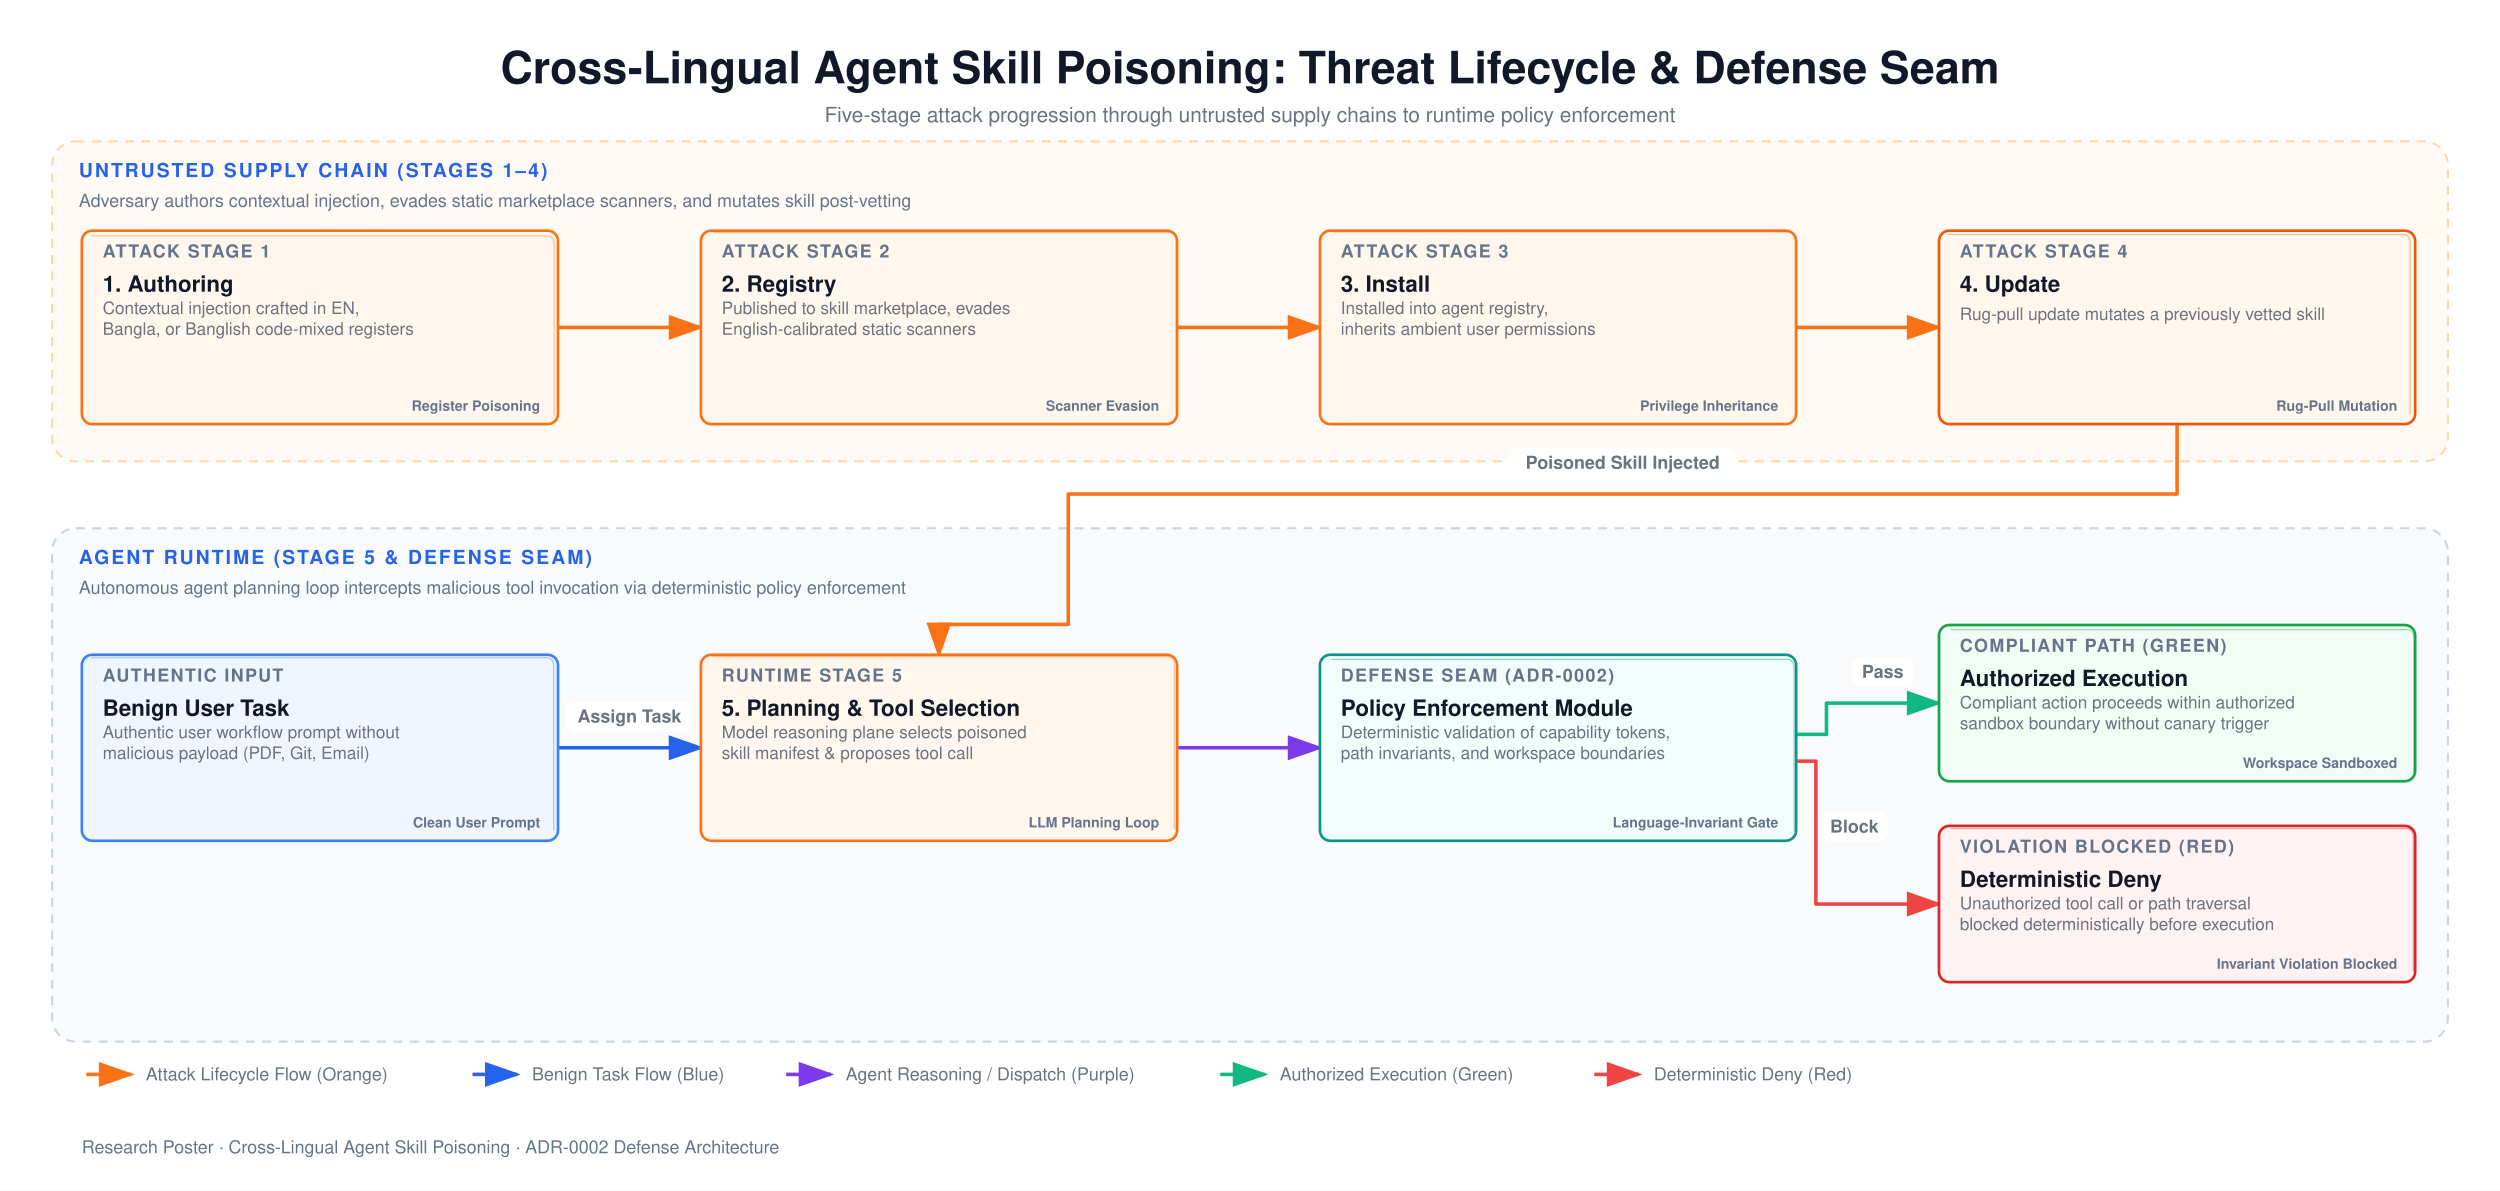
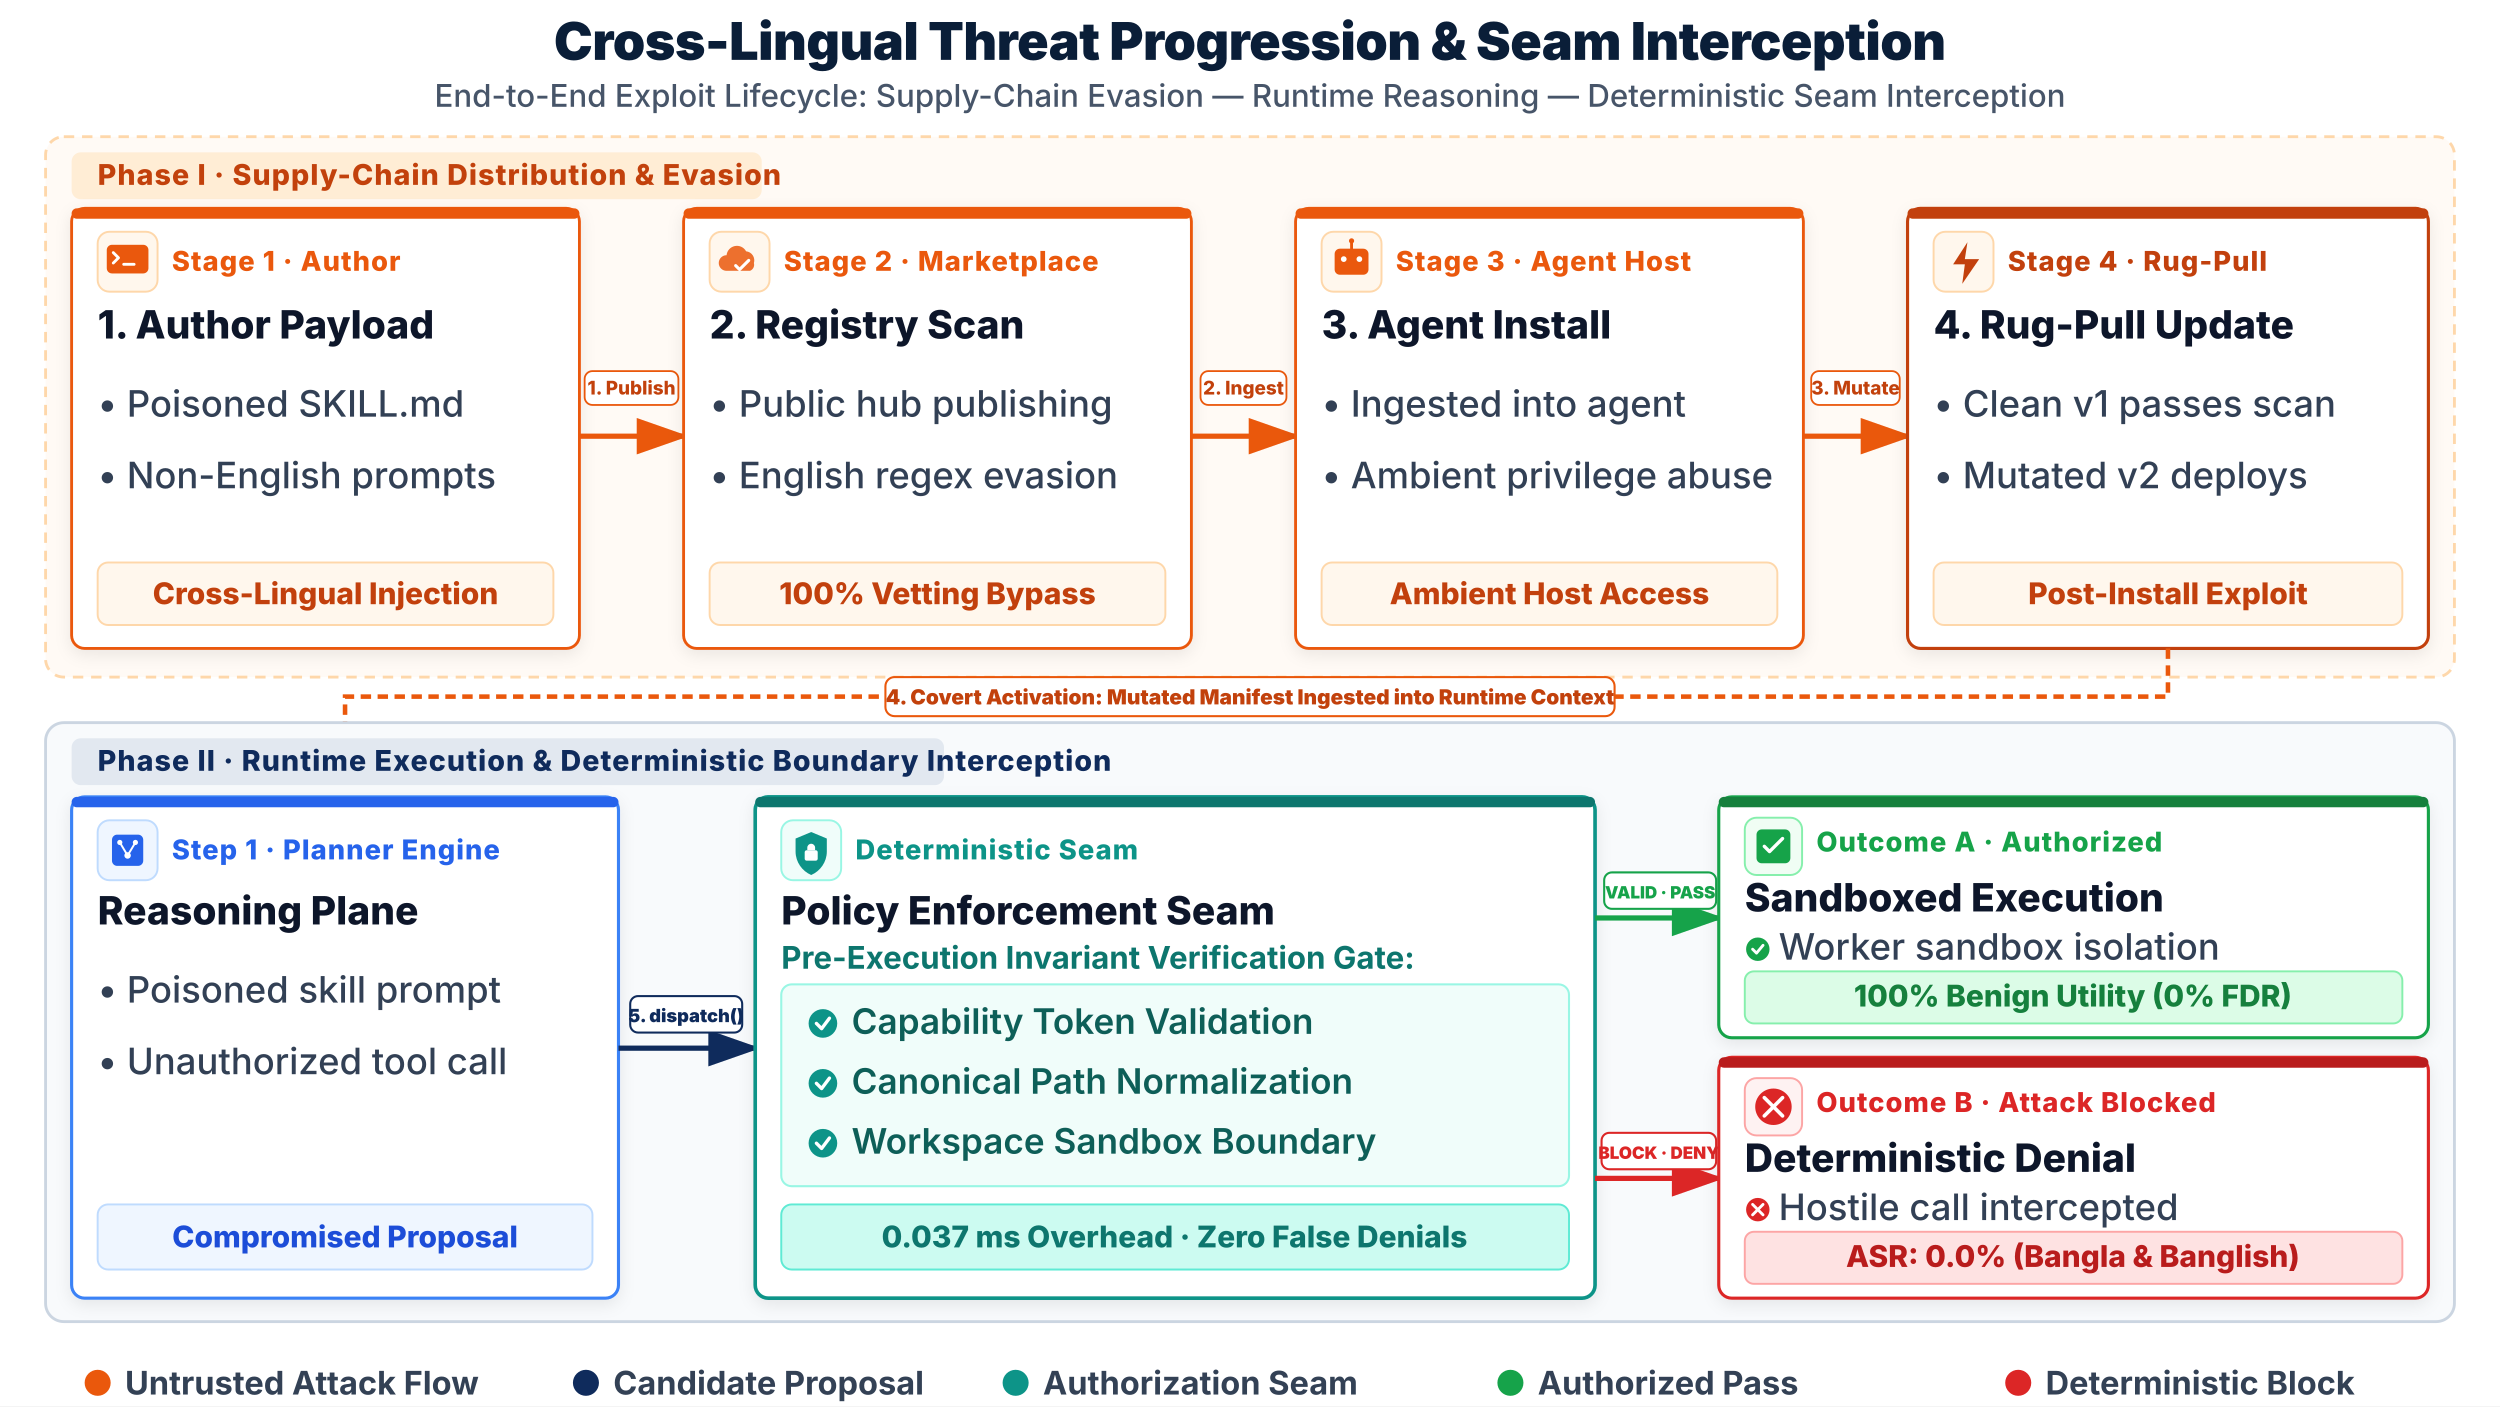
- <svg xmlns="http://www.w3.org/2000/svg" viewBox="0 0 1680 800" width="1680" height="800" data-generator="fireworks-tech-graph" data-schema-version="1" data-text-metrics="heuristic-v1" data-style-id="1" data-visual-theme="Flat Icon" data-diagram-type="architecture" data-motion-scene="" data-semantic-profile="generic" data-semantic-valid="true" data-quality-profile="standard" data-max-bends-per-edge="12" data-max-total-bends="100" data-max-route-stretch="5.0" data-max-bridged-crossings="8" data-min-node-gap="0.0" data-min-container-gutter="0.0" data-min-label-clearance="2.0" data-min-segment-length="0.0">
+ <svg xmlns="http://www.w3.org/2000/svg" viewBox="0 0 1920 1080" width="1920" height="1080">
  <defs>
-     <marker id="arrowA" markerWidth="10" markerHeight="7" refX="9" refY="3.5" orient="auto">
-       <polygon points="0 0, 10 3.5, 0 7" fill="#7c3aed" />
-     </marker>
-     <marker id="arrowB" markerWidth="10" markerHeight="7" refX="9" refY="3.5" orient="auto">
-       <polygon points="0 0, 10 3.5, 0 7" fill="#10b981" />
-     </marker>
-     <marker id="arrowC" markerWidth="10" markerHeight="7" refX="9" refY="3.5" orient="auto">
-       <polygon points="0 0, 10 3.5, 0 7" fill="#2563eb" />
-     </marker>
-     <marker id="arrowE" markerWidth="10" markerHeight="7" refX="9" refY="3.5" orient="auto">
-       <polygon points="0 0, 10 3.5, 0 7" fill="#f97316" />
-     </marker>
-     <marker id="arrowF" markerWidth="10" markerHeight="7" refX="9" refY="3.5" orient="auto">
-       <polygon points="0 0, 10 3.5, 0 7" fill="#7c3aed" />
-     </marker>
-     <marker id="arrowG" markerWidth="10" markerHeight="7" refX="9" refY="3.5" orient="auto">
-       <polygon points="0 0, 10 3.5, 0 7" fill="#ef4444" />
-     </marker>
-     <marker id="arrowH" markerWidth="10" markerHeight="7" refX="9" refY="3.5" orient="auto">
-       <polygon points="0 0, 10 3.5, 0 7" fill="#6b7280" />
-     </marker>
-     <filter id="shadowSoft" x="-20%" y="-20%" width="140%" height="160%">
-       <feDropShadow dx="0" dy="3" stdDeviation="6" flood-color="#0f172a" flood-opacity="0.12" />
-     </filter>
-     <filter id="shadowGlass" x="-20%" y="-20%" width="140%" height="160%">
-       <feDropShadow dx="0" dy="10" stdDeviation="16" flood-color="#020617" flood-opacity="0.28" />
+     <marker id="arrowOrange" markerWidth="10" markerHeight="7" refX="9" refY="3.5" orient="auto">
+       <polygon points="0 0, 10 3.5, 0 7" fill="#ea580c" />
+     </marker>
+     <marker id="arrowRed" markerWidth="10" markerHeight="7" refX="9" refY="3.5" orient="auto">
+       <polygon points="0 0, 10 3.5, 0 7" fill="#dc2626" />
+     </marker>
+     <marker id="arrowGreen" markerWidth="10" markerHeight="7" refX="9" refY="3.5" orient="auto">
+       <polygon points="0 0, 10 3.5, 0 7" fill="#16a34a" />
+     </marker>
+     <marker id="arrowNavy" markerWidth="10" markerHeight="7" refX="9" refY="3.5" orient="auto">
+       <polygon points="0 0, 10 3.5, 0 7" fill="#0f2b5c" />
+     </marker>
+     <filter id="shadow" x="-4%" y="-4%" width="108%" height="112%">
+       <feDropShadow dx="0" dy="4" stdDeviation="6" flood-color="#0f172a" flood-opacity="0.08" />
    </filter>
    <style>
-     text { font-family: 'Helvetica Neue', Helvetica, Arial, 'PingFang SC', 'Noto Sans CJK SC', 'Microsoft YaHei', 'Microsoft JhengHei', 'SimHei', sans-serif; }
-     .title { font-size: 30px; font-weight: 700; fill: #111827; }
-     .subtitle { font-size: 14px; font-weight: 500; fill: #6b7280; }
-     .section { font-size: 13px; font-weight: 700; fill: #2563eb; letter-spacing: 1.4px; }
-     .section-sub { font-size: 12px; font-weight: 500; fill: #64748b; }
-     .node-title { font-weight: 700; fill: #111827; }
-     .node-sub { font-weight: 500; fill: #6b7280; }
-     .node-type { font-size: 12px; font-weight: 700; fill: #64748b; letter-spacing: 0.08em; }
-     .arrow-label { font-size: 12px; font-weight: 600; fill: #6b7280; }
-     .legend { font-size: 12px; font-weight: 500; fill: #6b7280; }
-     .footnote { font-size: 12px; font-weight: 500; fill: #64748b; }
-     .metric-label { font-size: 8.5px; font-weight: 700; fill: #64748b; text-transform: uppercase; }
-     .metric-value { font-size: 9.5px; font-weight: 700; fill: #111827; }
+       text { font-family: 'Inter', -apple-system, BlinkMacSystemFont, 'Segoe UI', Roboto, sans-serif; }
+       .main-title { font-size: 40px; font-weight: 900; fill: #0a1e38; letter-spacing: -0.4px; }
+       .main-sub { font-size: 24px; font-weight: 500; fill: #475569; }
+       .phase-label { font-size: 22px; font-weight: 800; letter-spacing: 0.8px; text-transform: uppercase; }
+       .stage-badge { font-size: 21px; font-weight: 800; letter-spacing: 0.8px; text-transform: uppercase; }
+       .card-title { font-size: 30px; font-weight: 800; fill: #0f172a; }
+       .card-body { font-size: 28px; font-weight: 500; fill: #334155; line-height: 1.48; }
+       .pill-text { font-size: 23px; font-weight: 800; }
+       .seam-title { font-size: 28px; font-weight: 800; fill: #0f766e; }
+       .seam-body { font-size: 27px; font-weight: 600; fill: #115e59; line-height: 1.45; }
+       .legend-lbl { font-size: 25px; font-weight: 700; fill: #334155; }
+       .conduit-badge { font-size: 14.5px; font-weight: 800; }
    </style>
  </defs>
-   <rect data-graph-role="background" width="1680.0" height="800.0" fill="#ffffff" />
-   <text x="840.0" y="56" text-anchor="middle" class="title">Cross-Lingual Agent Skill Poisoning: Threat Lifecycle &amp; Defense Seam</text>
-   <text x="840.0" y="82" text-anchor="middle" class="subtitle">Five-stage attack progression through untrusted supply chains to runtime policy enforcement</text>
-   <g id="supply-chain" data-graph-role="container" data-container-id="supply-chain" data-semantic-role="boundary" data-graph-bounds="35,95,1645,310">
-     <rect data-graph-role="container" x="35.0" y="95.0" width="1610.0" height="215.0" rx="16.0" fill="#fffaf5" stroke="#fed7aa" stroke-width="1.4" stroke-dasharray="6 5" />
-     <text x="53.0" y="119.0" class="section">UNTRUSTED SUPPLY CHAIN (STAGES 1–4)</text>
-     <text x="53.0" y="139.0" class="section-sub">Adversary authors contextual injection, evades static marketplace scanners, and mutates skill post-vetting</text>
-     <rect id="supply-chain-header" data-graph-role="reserved" data-reserved-kind="container-header" x="43" y="101" width="704.4" height="54" fill="none" stroke="none" />
-   </g>
-   <g id="runtime-defense" data-graph-role="container" data-container-id="runtime-defense" data-semantic-role="boundary" data-graph-bounds="35,355,1645,700">
-     <rect data-graph-role="container" x="35.0" y="355.0" width="1610.0" height="345.0" rx="16.0" fill="#f8fafc" stroke="#cbd5e1" stroke-width="1.4" stroke-dasharray="6 5" />
-     <text x="53.0" y="379.0" class="section">AGENT RUNTIME (STAGE 5 &amp; DEFENSE SEAM)</text>
-     <text x="53.0" y="399.0" class="section-sub">Autonomous agent planning loop intercepts malicious tool invocation via deterministic policy enforcement</text>
-     <rect id="runtime-defense-header" data-graph-role="reserved" data-reserved-kind="container-header" x="43" y="361" width="674.88" height="54" fill="none" stroke="none" />
-   </g>
-   <path id="flow-1-2" data-graph-role="edge" data-edge-id="flow-1-2" data-source="stage1" data-target="stage2" data-edge-kind="flow" data-topic-id="" data-flow="data" data-motion-role="" data-motion-stage="" data-motion-order="" data-protocol="" data-via="" data-critical-path-id="" data-critical-hop="" data-critical-hops="" data-critical="false" data-bends="0" data-route-stretch="1.0" data-bridges="" d="M 375,220 L 471,220" fill="none" stroke="#f97316" stroke-width="2.4" stroke-linecap="round" stroke-linejoin="round" marker-end="url(#arrowE)" />
-   <path id="flow-2-3" data-graph-role="edge" data-edge-id="flow-2-3" data-source="stage2" data-target="stage3" data-edge-kind="flow" data-topic-id="" data-flow="data" data-motion-role="" data-motion-stage="" data-motion-order="" data-protocol="" data-via="" data-critical-path-id="" data-critical-hop="" data-critical-hops="" data-critical="false" data-bends="0" data-route-stretch="1.0" data-bridges="" d="M 791,220 L 887,220" fill="none" stroke="#f97316" stroke-width="2.4" stroke-linecap="round" stroke-linejoin="round" marker-end="url(#arrowE)" />
-   <path id="flow-3-4" data-graph-role="edge" data-edge-id="flow-3-4" data-source="stage3" data-target="stage4" data-edge-kind="flow" data-topic-id="" data-flow="data" data-motion-role="" data-motion-stage="" data-motion-order="" data-protocol="" data-via="" data-critical-path-id="" data-critical-hop="" data-critical-hops="" data-critical="false" data-bends="0" data-route-stretch="1.0" data-bridges="" d="M 1207,220 L 1303,220" fill="none" stroke="#f97316" stroke-width="2.4" stroke-linecap="round" stroke-linejoin="round" marker-end="url(#arrowE)" />
-   <path id="flow-user-stage5" data-graph-role="edge" data-edge-id="flow-user-stage5" data-source="user-task" data-target="stage5" data-edge-kind="flow" data-topic-id="" data-flow="read" data-motion-role="" data-motion-stage="" data-motion-order="" data-protocol="" data-via="" data-critical-path-id="" data-critical-hop="" data-critical-hops="" data-critical="false" data-bends="0" data-route-stretch="1.0" data-bridges="" d="M 375,502.5 L 471,502.5" fill="none" stroke="#2563eb" stroke-width="2.4" stroke-linecap="round" stroke-linejoin="round" marker-end="url(#arrowC)" />
-   <path id="flow-stage4-stage5" data-graph-role="edge" data-edge-id="flow-stage4-stage5" data-source="stage4" data-target="stage5" data-edge-kind="flow" data-topic-id="" data-flow="data" data-motion-role="" data-motion-stage="" data-motion-order="" data-protocol="" data-via="" data-critical-path-id="" data-critical-hop="" data-critical-hops="" data-critical="false" data-bends="4" data-route-stretch="1.0" data-bridges="" d="M 1463,285 L 1463,332 L 717.88,332 L 717.88,419.6 L 631,419.6 L 631,440" fill="none" stroke="#f97316" stroke-width="2.4" stroke-linecap="round" stroke-linejoin="round" marker-end="url(#arrowE)" />
-   <path id="flow-stage5-policy" data-graph-role="edge" data-edge-id="flow-stage5-policy" data-source="stage5" data-target="policy-module" data-edge-kind="flow" data-topic-id="" data-flow="control" data-motion-role="" data-motion-stage="" data-motion-order="" data-protocol="" data-via="" data-critical-path-id="" data-critical-hop="" data-critical-hops="" data-critical="false" data-bends="0" data-route-stretch="1.0" data-bridges="" d="M 791,502.5 L 887,502.5" fill="none" stroke="#7c3aed" stroke-width="2.4" stroke-linecap="round" stroke-linejoin="round" marker-end="url(#arrowA)" />
-   <path id="flow-policy-auth" data-graph-role="edge" data-edge-id="flow-policy-auth" data-source="policy-module" data-target="authorized" data-edge-kind="flow" data-topic-id="" data-flow="write" data-motion-role="" data-motion-stage="" data-motion-order="" data-protocol="" data-via="" data-critical-path-id="" data-critical-hop="" data-critical-hops="" data-critical="false" data-bends="2" data-route-stretch="1.0" data-bridges="" d="M 1207,493.5 L 1227.4,493.5 L 1227.4,472.5 L 1303,472.5" fill="none" stroke="#10b981" stroke-width="2.4" stroke-linecap="round" stroke-linejoin="round" marker-end="url(#arrowB)" />
-   <path id="flow-policy-deny" data-graph-role="edge" data-edge-id="flow-policy-deny" data-source="policy-module" data-target="deny" data-edge-kind="flow" data-topic-id="" data-flow="feedback" data-motion-role="" data-motion-stage="" data-motion-order="" data-protocol="" data-via="" data-critical-path-id="" data-critical-hop="" data-critical-hops="" data-critical="false" data-bends="2" data-route-stretch="1.0" data-bridges="" d="M 1207,511.5 L 1220.28,511.5 L 1220.28,607.5 L 1303,607.5" fill="none" stroke="#ef4444" stroke-width="2.4" stroke-linecap="round" stroke-linejoin="round" marker-end="url(#arrowG)" />
-   <g id="node-stage1" data-graph-role="node" data-node-id="stage1" data-semantic-role="review_card" data-motion-role="" data-motion-stage="" data-motion-order="" data-parent="" data-deployment-id="" data-topic-id="" data-span-id="" data-station-order="" data-status="" data-start-ms="" data-duration-ms="" data-parent-span="" data-graph-bounds="55,155,375,285">
-     <rect x="55.0" y="155.0" width="320.0" height="130.0" rx="7" fill="#fff7ed" stroke="#f97316" stroke-width="1.8" />
-     <path data-graph-role="decoration" d="M 61.366 158.498 H 367.366 Q 372.366 158.498 372.366 164.498 V 279.498" fill="none" stroke="#f97316" stroke-width="0.8" opacity="0.42" />
-     <text data-text-role="type" data-full-text="ATTACK STAGE 1" data-text-max-width="292.0" x="69.0" y="173.0" class="node-type" font-size="12.0">ATTACK STAGE 1</text>
-     <text data-text-role="title" data-full-text="1. Authoring" data-text-max-width="292.0" x="69.0" y="196.0" class="node-title" font-size="15" text-anchor="start">1. Authoring</text>
-     <text data-text-role="description" data-line="1" data-full-text="Contextual injection crafted in EN, Bangla, or Banglish code-mixed registers" x="69.0" y="211.0" class="node-sub" font-size="11.5" text-anchor="start">Contextual injection crafted in EN,</text>
-     <text data-text-role="description" data-line="2" data-full-text="Contextual injection crafted in EN, Bangla, or Banglish code-mixed registers" x="69.0" y="225.0" class="node-sub" font-size="11.5" text-anchor="start">Bangla, or Banglish code-mixed registers</text>
-     <text data-text-role="technology" data-full-text="Register Poisoning" data-text-max-width="296.0" x="363.0" y="276.0" text-anchor="end" font-size="9.5" font-weight="700" fill="#64748b">Register Poisoning</text>
-   </g>
-   <g id="node-stage2" data-graph-role="node" data-node-id="stage2" data-semantic-role="review_card" data-motion-role="" data-motion-stage="" data-motion-order="" data-parent="" data-deployment-id="" data-topic-id="" data-span-id="" data-station-order="" data-status="" data-start-ms="" data-duration-ms="" data-parent-span="" data-graph-bounds="471,155,791,285">
-     <rect x="471.0" y="155.0" width="320.0" height="130.0" rx="7" fill="#fff7ed" stroke="#f97316" stroke-width="1.8" />
-     <path data-graph-role="decoration" d="M 479.342 156.228 H 785.342 Q 790.342 156.228 790.342 162.228 V 277.228" fill="none" stroke="#f97316" stroke-width="0.8" opacity="0.42" />
-     <text data-text-role="type" data-full-text="ATTACK STAGE 2" data-text-max-width="292.0" x="485.0" y="173.0" class="node-type" font-size="12.0">ATTACK STAGE 2</text>
-     <text data-text-role="title" data-full-text="2. Registry" data-text-max-width="292.0" x="485.0" y="196.0" class="node-title" font-size="15" text-anchor="start">2. Registry</text>
-     <text data-text-role="description" data-line="1" data-full-text="Published to skill marketplace, evades English-calibrated static scanners" x="485.0" y="211.0" class="node-sub" font-size="11.5" text-anchor="start">Published to skill marketplace, evades</text>
-     <text data-text-role="description" data-line="2" data-full-text="Published to skill marketplace, evades English-calibrated static scanners" x="485.0" y="225.0" class="node-sub" font-size="11.5" text-anchor="start">English-calibrated static scanners</text>
-     <text data-text-role="technology" data-full-text="Scanner Evasion" data-text-max-width="296.0" x="779.0" y="276.0" text-anchor="end" font-size="9.5" font-weight="700" fill="#64748b">Scanner Evasion</text>
-   </g>
-   <g id="node-stage3" data-graph-role="node" data-node-id="stage3" data-semantic-role="review_card" data-motion-role="" data-motion-stage="" data-motion-order="" data-parent="" data-deployment-id="" data-topic-id="" data-span-id="" data-station-order="" data-status="" data-start-ms="" data-duration-ms="" data-parent-span="" data-graph-bounds="887,155,1207,285">
-     <rect x="887.0" y="155.0" width="320.0" height="130.0" rx="7" fill="#fff7ed" stroke="#f97316" stroke-width="1.8" />
-     <path data-graph-role="decoration" d="M 895.489 155.91 H 1201.489 Q 1206.489 155.91 1206.489 161.91 V 276.91" fill="none" stroke="#f97316" stroke-width="0.8" opacity="0.42" />
-     <text data-text-role="type" data-full-text="ATTACK STAGE 3" data-text-max-width="292.0" x="901.0" y="173.0" class="node-type" font-size="12.0">ATTACK STAGE 3</text>
-     <text data-text-role="title" data-full-text="3. Install" data-text-max-width="292.0" x="901.0" y="196.0" class="node-title" font-size="15" text-anchor="start">3. Install</text>
-     <text data-text-role="description" data-line="1" data-full-text="Installed into agent registry, inherits ambient user permissions" x="901.0" y="211.0" class="node-sub" font-size="11.5" text-anchor="start">Installed into agent registry,</text>
-     <text data-text-role="description" data-line="2" data-full-text="Installed into agent registry, inherits ambient user permissions" x="901.0" y="225.0" class="node-sub" font-size="11.5" text-anchor="start">inherits ambient user permissions</text>
-     <text data-text-role="technology" data-full-text="Privilege Inheritance" data-text-max-width="296.0" x="1195.0" y="276.0" text-anchor="end" font-size="9.5" font-weight="700" fill="#64748b">Privilege Inheritance</text>
-   </g>
-   <g id="node-stage4" data-graph-role="node" data-node-id="stage4" data-semantic-role="review_card" data-motion-role="" data-motion-stage="" data-motion-order="" data-parent="" data-deployment-id="" data-topic-id="" data-span-id="" data-station-order="" data-status="" data-start-ms="" data-duration-ms="" data-parent-span="" data-graph-bounds="1303,155,1623,285">
-     <rect x="1303.0" y="155.0" width="320.0" height="130.0" rx="7" fill="#fff7ed" stroke="#ea580c" stroke-width="1.8" />
-     <path data-graph-role="decoration" d="M 1308.57 157.587 H 1614.57 Q 1619.57 157.587 1619.57 163.587 V 278.587" fill="none" stroke="#ea580c" stroke-width="0.8" opacity="0.42" />
-     <text data-text-role="type" data-full-text="ATTACK STAGE 4" data-text-max-width="292.0" x="1317.0" y="173.0" class="node-type" font-size="12.0">ATTACK STAGE 4</text>
-     <text data-text-role="title" data-full-text="4. Update" data-text-max-width="292.0" x="1317.0" y="196.0" class="node-title" font-size="15" text-anchor="start">4. Update</text>
-     <text data-text-role="description" data-line="1" data-full-text="Rug-pull update mutates a previously vetted skill" x="1317.0" y="215.0" class="node-sub" font-size="11.5" text-anchor="start">Rug-pull update mutates a previously vetted skill</text>
-     <text data-text-role="technology" data-full-text="Rug-Pull Mutation" data-text-max-width="296.0" x="1611.0" y="276.0" text-anchor="end" font-size="9.5" font-weight="700" fill="#64748b">Rug-Pull Mutation</text>
-   </g>
-   <g id="node-user-task" data-graph-role="node" data-node-id="user-task" data-semantic-role="review_card" data-motion-role="" data-motion-stage="" data-motion-order="" data-parent="" data-deployment-id="" data-topic-id="" data-span-id="" data-station-order="" data-status="" data-start-ms="" data-duration-ms="" data-parent-span="" data-graph-bounds="55,440,375,565">
-     <rect x="55.0" y="440.0" width="320.0" height="125.0" rx="7" fill="#eff6ff" stroke="#3b82f6" stroke-width="1.8" />
-     <path data-graph-role="decoration" d="M 61.087 442.041 H 367.087 Q 372.087 442.041 372.087 448.041 V 558.041" fill="none" stroke="#3b82f6" stroke-width="0.8" opacity="0.42" />
-     <text data-text-role="type" data-full-text="AUTHENTIC INPUT" data-text-max-width="292.0" x="69.0" y="458.0" class="node-type" font-size="12.0">AUTHENTIC INPUT</text>
-     <text data-text-role="title" data-full-text="Benign User Task" data-text-max-width="292.0" x="69.0" y="481.0" class="node-title" font-size="15" text-anchor="start">Benign User Task</text>
-     <text data-text-role="description" data-line="1" data-full-text="Authentic user workflow prompt without malicious payload (PDF, Git, Email)" x="69.0" y="496.0" class="node-sub" font-size="11.5" text-anchor="start">Authentic user workflow prompt without</text>
-     <text data-text-role="description" data-line="2" data-full-text="Authentic user workflow prompt without malicious payload (PDF, Git, Email)" x="69.0" y="510.0" class="node-sub" font-size="11.5" text-anchor="start">malicious payload (PDF, Git, Email)</text>
-     <text data-text-role="technology" data-full-text="Clean User Prompt" data-text-max-width="296.0" x="363.0" y="556.0" text-anchor="end" font-size="9.5" font-weight="700" fill="#64748b">Clean User Prompt</text>
-   </g>
-   <g id="node-stage5" data-graph-role="node" data-node-id="stage5" data-semantic-role="review_card" data-motion-role="" data-motion-stage="" data-motion-order="" data-parent="" data-deployment-id="" data-topic-id="" data-span-id="" data-station-order="" data-status="" data-start-ms="" data-duration-ms="" data-parent-span="" data-graph-bounds="471,440,791,565">
-     <rect x="471.0" y="440.0" width="320.0" height="125.0" rx="7" fill="#fff7ed" stroke="#f97316" stroke-width="1.8" />
-     <path data-graph-role="decoration" d="M 478.102 441.336 H 784.102 Q 789.102 441.336 789.102 447.336 V 557.336" fill="none" stroke="#f97316" stroke-width="0.8" opacity="0.42" />
-     <text data-text-role="type" data-full-text="RUNTIME STAGE 5" data-text-max-width="292.0" x="485.0" y="458.0" class="node-type" font-size="12.0">RUNTIME STAGE 5</text>
-     <text data-text-role="title" data-full-text="5. Planning &amp; Tool Selection" data-text-max-width="292.0" x="485.0" y="481.0" class="node-title" font-size="15" text-anchor="start">5. Planning &amp; Tool Selection</text>
-     <text data-text-role="description" data-line="1" data-full-text="Model reasoning plane selects poisoned skill manifest &amp; proposes tool call" x="485.0" y="496.0" class="node-sub" font-size="11.5" text-anchor="start">Model reasoning plane selects poisoned</text>
-     <text data-text-role="description" data-line="2" data-full-text="Model reasoning plane selects poisoned skill manifest &amp; proposes tool call" x="485.0" y="510.0" class="node-sub" font-size="11.5" text-anchor="start">skill manifest &amp; proposes tool call</text>
-     <text data-text-role="technology" data-full-text="LLM Planning Loop" data-text-max-width="296.0" x="779.0" y="556.0" text-anchor="end" font-size="9.5" font-weight="700" fill="#64748b">LLM Planning Loop</text>
-   </g>
-   <g id="node-policy-module" data-graph-role="node" data-node-id="policy-module" data-semantic-role="review_card" data-motion-role="" data-motion-stage="" data-motion-order="" data-parent="" data-deployment-id="" data-topic-id="" data-span-id="" data-station-order="" data-status="" data-start-ms="" data-duration-ms="" data-parent-span="" data-graph-bounds="887,440,1207,565">
-     <rect x="887.0" y="440.0" width="320.0" height="125.0" rx="7" fill="#f0fdfa" stroke="#0d9488" stroke-width="1.8" />
-     <path data-graph-role="decoration" d="M 894.648 443.101 H 1200.648 Q 1205.648 443.101 1205.648 449.101 V 559.101" fill="none" stroke="#0d9488" stroke-width="0.8" opacity="0.42" />
-     <text data-text-role="type" data-full-text="DEFENSE SEAM (ADR-0002)" data-text-max-width="292.0" x="901.0" y="458.0" class="node-type" font-size="12.0">DEFENSE SEAM (ADR-0002)</text>
-     <text data-text-role="title" data-full-text="Policy Enforcement Module" data-text-max-width="292.0" x="901.0" y="481.0" class="node-title" font-size="15" text-anchor="start">Policy Enforcement Module</text>
-     <text data-text-role="description" data-line="1" data-full-text="Deterministic validation of capability tokens, path invariants, and workspace boundaries" x="901.0" y="496.0" class="node-sub" font-size="11.5" text-anchor="start">Deterministic validation of capability tokens,</text>
-     <text data-text-role="description" data-line="2" data-full-text="Deterministic validation of capability tokens, path invariants, and workspace boundaries" x="901.0" y="510.0" class="node-sub" font-size="11.5" text-anchor="start">path invariants, and workspace boundaries</text>
-     <text data-text-role="technology" data-full-text="Language-Invariant Gate" data-text-max-width="296.0" x="1195.0" y="556.0" text-anchor="end" font-size="9.5" font-weight="700" fill="#64748b">Language-Invariant Gate</text>
-   </g>
-   <g id="node-authorized" data-graph-role="node" data-node-id="authorized" data-semantic-role="review_card" data-motion-role="" data-motion-stage="" data-motion-order="" data-parent="" data-deployment-id="" data-topic-id="" data-span-id="" data-station-order="" data-status="" data-start-ms="" data-duration-ms="" data-parent-span="" data-graph-bounds="1303,420,1623,525">
-     <rect x="1303.0" y="420.0" width="320.0" height="105.0" rx="7" fill="#f0fdf4" stroke="#16a34a" stroke-width="1.8" />
-     <path data-graph-role="decoration" d="M 1311.115 423.109 H 1617.115 Q 1622.115 423.109 1622.115 429.109 V 519.109" fill="none" stroke="#16a34a" stroke-width="0.8" opacity="0.42" />
-     <text data-text-role="type" data-full-text="COMPLIANT PATH (GREEN)" data-text-max-width="292.0" x="1317.0" y="438.0" class="node-type" font-size="12.0">COMPLIANT PATH (GREEN)</text>
-     <text data-text-role="title" data-full-text="Authorized Execution" data-text-max-width="292.0" x="1317.0" y="461.0" class="node-title" font-size="15" text-anchor="start">Authorized Execution</text>
-     <text data-text-role="description" data-line="1" data-full-text="Compliant action proceeds within authorized sandbox boundary without canary trigger" x="1317.0" y="476.0" class="node-sub" font-size="11.5" text-anchor="start">Compliant action proceeds within authorized</text>
-     <text data-text-role="description" data-line="2" data-full-text="Compliant action proceeds within authorized sandbox boundary without canary trigger" x="1317.0" y="490.0" class="node-sub" font-size="11.5" text-anchor="start">sandbox boundary without canary trigger</text>
-     <text data-text-role="technology" data-full-text="Workspace Sandboxed" data-text-max-width="296.0" x="1611.0" y="516.0" text-anchor="end" font-size="9.5" font-weight="700" fill="#64748b">Workspace Sandboxed</text>
-   </g>
-   <g id="node-deny" data-graph-role="node" data-node-id="deny" data-semantic-role="review_card" data-motion-role="" data-motion-stage="" data-motion-order="" data-parent="" data-deployment-id="" data-topic-id="" data-span-id="" data-station-order="" data-status="" data-start-ms="" data-duration-ms="" data-parent-span="" data-graph-bounds="1303,555,1623,660">
-     <rect x="1303.0" y="555.0" width="320.0" height="105.0" rx="7" fill="#fef2f2" stroke="#dc2626" stroke-width="1.8" />
-     <path data-graph-role="decoration" d="M 1310.735 556.834 H 1616.735 Q 1621.735 556.834 1621.735 562.834 V 652.834" fill="none" stroke="#dc2626" stroke-width="0.8" opacity="0.42" />
-     <text data-text-role="type" data-full-text="VIOLATION BLOCKED (RED)" data-text-max-width="292.0" x="1317.0" y="573.0" class="node-type" font-size="12.0">VIOLATION BLOCKED (RED)</text>
-     <text data-text-role="title" data-full-text="Deterministic Deny" data-text-max-width="292.0" x="1317.0" y="596.0" class="node-title" font-size="15" text-anchor="start">Deterministic Deny</text>
-     <text data-text-role="description" data-line="1" data-full-text="Unauthorized tool call or path traversal blocked deterministically before execution" x="1317.0" y="611.0" class="node-sub" font-size="11.5" text-anchor="start">Unauthorized tool call or path traversal</text>
-     <text data-text-role="description" data-line="2" data-full-text="Unauthorized tool call or path traversal blocked deterministically before execution" x="1317.0" y="625.0" class="node-sub" font-size="11.5" text-anchor="start">blocked deterministically before execution</text>
-     <text data-text-role="technology" data-full-text="Invariant Violation Blocked" data-text-max-width="296.0" x="1611.0" y="651.0" text-anchor="end" font-size="9.5" font-weight="700" fill="#64748b">Invariant Violation Blocked</text>
-   </g>
-   <g id="flow-user-stage5-label" data-graph-role="label" data-owner="flow-user-stage5" data-graph-bounds="380.6,471.5,465.4,491.5">
-     <rect x="380.6" y="471.5" width="84.8" height="20" rx="6" fill="#ffffff" opacity="0.94" />
-     <text x="423.0" y="485.5" text-anchor="middle" class="arrow-label">Assign Task</text>
-   </g>
-   <g id="flow-stage4-stage5-label" data-graph-role="label" data-owner="flow-stage4-stage5" data-graph-bounds="1013.84,301,1167.04,321">
-     <rect x="1013.84" y="301.0" width="153.2" height="20" rx="6" fill="#ffffff" opacity="0.94" />
-     <text x="1090.44" y="315.0" text-anchor="middle" class="arrow-label">Poisoned Skill Injected</text>
-   </g>
-   <g id="flow-policy-auth-label" data-graph-role="label" data-owner="flow-policy-auth" data-graph-bounds="1244.28,441.5,1286.12,461.5">
-     <rect x="1244.28" y="441.5" width="41.84" height="20" rx="6" fill="#ffffff" opacity="0.94" />
-     <text x="1265.2" y="455.5" text-anchor="middle" class="arrow-label">Pass</text>
-   </g>
-   <g id="flow-policy-deny-label" data-graph-role="label" data-owner="flow-policy-deny" data-graph-bounds="1223.28,545.5,1268.96,565.5">
-     <rect x="1223.28" y="545.5" width="45.68" height="20" rx="6" fill="#ffffff" opacity="0.94" />
-     <text x="1246.12" y="559.5" text-anchor="middle" class="arrow-label">Block</text>
-   </g>
-   <g id="legend" data-graph-role="legend">
-     <rect id="legend-zone" data-graph-role="reserved" data-reserved-kind="legend" x="48" y="708" width="1235.76" height="46" rx="10" fill="none" stroke="none" />
-     <line data-graph-role="decoration" x1="58.0" y1="722.0" x2="88.0" y2="722.0" stroke="#f97316" stroke-width="2.4" marker-end="url(#arrowE)" />
-     <text data-graph-role="decoration" x="98.0" y="726.0" class="legend">Attack Lifecycle Flow (Orange)</text>
-     <line data-graph-role="decoration" x1="317.52" y1="722.0" x2="347.52" y2="722.0" stroke="#2563eb" stroke-width="2.4" marker-end="url(#arrowC)" />
-     <text data-graph-role="decoration" x="357.52" y="726.0" class="legend">Benign Task Flow (Blue)</text>
-     <line data-graph-role="decoration" x1="528.32" y1="722.0" x2="558.32" y2="722.0" stroke="#7c3aed" stroke-width="2.4" marker-end="url(#arrowA)" />
-     <text data-graph-role="decoration" x="568.32" y="726.0" class="legend">Agent Reasoning / Dispatch (Purple)</text>
-     <line data-graph-role="decoration" x1="820" y1="722.0" x2="850" y2="722.0" stroke="#10b981" stroke-width="2.4" marker-end="url(#arrowB)" />
-     <text data-graph-role="decoration" x="860" y="726.0" class="legend">Authorized Execution (Green)</text>
-     <line data-graph-role="decoration" x1="1071.36" y1="722.0" x2="1101.36" y2="722.0" stroke="#ef4444" stroke-width="2.4" marker-end="url(#arrowG)" />
-     <text data-graph-role="decoration" x="1111.36" y="726.0" class="legend">Deterministic Deny (Red)</text>
-   </g>
-   <g id="footer" data-graph-role="reserved" data-graph-bounds="55,763,650,779">
-     <text x="55.0" y="775.0" class="footnote">Research Poster · Cross-Lingual Agent Skill Poisoning · ADR-0002 Defense Architecture</text>
+   <rect width="1920" height="1080" fill="#ffffff" />
+   <text x="960" y="46" text-anchor="middle" class="main-title">Cross-Lingual Threat Progression &amp; Seam Interception</text>
+   <text x="960" y="82" text-anchor="middle" class="main-sub">End-to-End Exploit Lifecycle: Supply-Chain Evasion  —  Runtime Reasoning  —  Deterministic Seam Interception</text>
+   <rect x="35" y="105" width="1850" height="415" rx="14" fill="#fffaf5" stroke="#fed7aa" stroke-width="2.2" stroke-dasharray="8 6" />
+   <rect x="55" y="117" width="530" height="36" rx="7" fill="#ffedd5" />
+   <text x="75" y="142" class="phase-label" fill="#c2410c">Phase I · Supply-Chain Distribution &amp; Evasion</text>
+   <g filter="url(#shadow)">
+     <rect x="55" y="160" width="390" height="338" rx="10" fill="#ffffff" stroke="#ea580c" stroke-width="2.2" />
+     <rect x="55" y="160" width="390" height="8" rx="4" fill="#ea580c" />
+     <g transform="translate(75, 178)">
+       <rect width="46" height="46" rx="9" fill="#fff7ed" stroke="#fed7aa" stroke-width="1.5" />
+       <rect x="7" y="10" width="32" height="22" rx="4" fill="#ea580c" />
+       <path d="M12 16l4 4-4 4M20 25h8" fill="none" stroke="#ffffff" stroke-width="2.2" stroke-linecap="round" stroke-linejoin="round" />
+     </g>
+     <text x="132" y="208" class="stage-badge" fill="#ea580c">Stage 1 · Author</text>
+     <text x="75" y="260" class="card-title">1. Author Payload</text>
+     <text x="75" y="320" class="card-body">• Poisoned SKILL.md</text>
+     <text x="75" y="375" class="card-body">• Non-English prompts</text>
+     <rect x="75" y="432" width="350" height="48" rx="8" fill="#fff7ed" stroke="#fed7aa" stroke-width="1.5" />
+     <text x="250" y="464" text-anchor="middle" class="pill-text" fill="#c2410c">Cross-Lingual Injection</text>
+   </g>
+   <path d="M 445 335 H 525" fill="none" stroke="#ea580c" stroke-width="4" marker-end="url(#arrowOrange)" />
+   <rect x="449" y="285" width="72" height="26" rx="6" fill="#ffffff" stroke="#ea580c" stroke-width="1.4" />
+   <text x="485" y="303" text-anchor="middle" class="conduit-badge" fill="#c2410c">1. Publish</text>
+   <g filter="url(#shadow)">
+     <rect x="525" y="160" width="390" height="338" rx="10" fill="#ffffff" stroke="#ea580c" stroke-width="2.2" />
+     <rect x="525" y="160" width="390" height="8" rx="4" fill="#ea580c" />
+     <g transform="translate(545, 178)">
+       <rect width="46" height="46" rx="9" fill="#fff7ed" stroke="#fed7aa" stroke-width="1.5" />
+       <path d="M13 30a6 6 0 0 1 0-12 8 8 0 0 1 15-3 7 7 0 0 1 6 9 5 5 0 0 1-3 6z" fill="#ea580c" opacity="0.85" />
+       <path d="M20 26l3 3 7-7" fill="none" stroke="#ffffff" stroke-width="2.4" stroke-linecap="round" stroke-linejoin="round" />
+     </g>
+     <text x="602" y="208" class="stage-badge" fill="#ea580c">Stage 2 · Marketplace</text>
+     <text x="545" y="260" class="card-title">2. Registry Scan</text>
+     <text x="545" y="320" class="card-body">• Public hub publishing</text>
+     <text x="545" y="375" class="card-body">• English regex evasion</text>
+     <rect x="545" y="432" width="350" height="48" rx="8" fill="#fff7ed" stroke="#fed7aa" stroke-width="1.5" />
+     <text x="720" y="464" text-anchor="middle" class="pill-text" fill="#c2410c">100% Vetting Bypass</text>
+   </g>
+   <path d="M 915 335 H 995" fill="none" stroke="#ea580c" stroke-width="4" marker-end="url(#arrowOrange)" />
+   <rect x="922" y="285" width="66" height="26" rx="6" fill="#ffffff" stroke="#ea580c" stroke-width="1.4" />
+   <text x="955" y="303" text-anchor="middle" class="conduit-badge" fill="#c2410c">2. Ingest</text>
+   <g filter="url(#shadow)">
+     <rect x="995" y="160" width="390" height="338" rx="10" fill="#ffffff" stroke="#ea580c" stroke-width="2.2" />
+     <rect x="995" y="160" width="390" height="8" rx="4" fill="#ea580c" />
+     <g transform="translate(1015, 178)">
+       <rect width="46" height="46" rx="9" fill="#fff7ed" stroke="#fed7aa" stroke-width="1.5" />
+       <rect x="10" y="13" width="26" height="20" rx="4" fill="#ea580c" />
+       <circle cx="17" cy="21" r="2.2" fill="#ffffff" />
+       <circle cx="29" cy="21" r="2.2" fill="#ffffff" />
+       <line x1="23" y1="8" x2="23" y2="13" stroke="#ea580c" stroke-width="2.2" stroke-linecap="round" />
+       <circle cx="23" cy="7" r="2" fill="#ea580c" />
+     </g>
+     <text x="1072" y="208" class="stage-badge" fill="#ea580c">Stage 3 · Agent Host</text>
+     <text x="1015" y="260" class="card-title">3. Agent Install</text>
+     <text x="1015" y="320" class="card-body">• Ingested into agent</text>
+     <text x="1015" y="375" class="card-body">• Ambient privilege abuse</text>
+     <rect x="1015" y="432" width="350" height="48" rx="8" fill="#fff7ed" stroke="#fed7aa" stroke-width="1.5" />
+     <text x="1190" y="464" text-anchor="middle" class="pill-text" fill="#c2410c">Ambient Host Access</text>
+   </g>
+   <path d="M 1385 335 H 1465" fill="none" stroke="#ea580c" stroke-width="4" marker-end="url(#arrowOrange)" />
+   <rect x="1391" y="285" width="68" height="26" rx="6" fill="#ffffff" stroke="#ea580c" stroke-width="1.4" />
+   <text x="1425" y="303" text-anchor="middle" class="conduit-badge" fill="#c2410c">3. Mutate</text>
+   <g filter="url(#shadow)">
+     <rect x="1465" y="160" width="400" height="338" rx="10" fill="#ffffff" stroke="#c2410c" stroke-width="2.4" />
+     <rect x="1465" y="160" width="400" height="8" rx="4" fill="#c2410c" />
+     <g transform="translate(1485, 178)">
+       <rect width="46" height="46" rx="9" fill="#fff7ed" stroke="#fed7aa" stroke-width="1.5" />
+       <path d="M26 8L15 25h9l-2 15 13-19H24z" fill="#c2410c" />
+     </g>
+     <text x="1542" y="208" class="stage-badge" fill="#c2410c">Stage 4 · Rug-Pull</text>
+     <text x="1485" y="260" class="card-title">4. Rug-Pull Update</text>
+     <text x="1485" y="320" class="card-body">• Clean v1 passes scan</text>
+     <text x="1485" y="375" class="card-body">• Mutated v2 deploys</text>
+     <rect x="1485" y="432" width="360" height="48" rx="8" fill="#fff7ed" stroke="#fed7aa" stroke-width="1.5" />
+     <text x="1665" y="464" text-anchor="middle" class="pill-text" fill="#c2410c">Post-Install Exploit</text>
+   </g>
+   <path d="M 1665 498 V 535 H 265 V 604" fill="none" stroke="#ea580c" stroke-width="3.5" stroke-dasharray="8 5" marker-end="url(#arrowNavy)" />
+   <rect x="680" y="520" width="560" height="30" rx="7" fill="#ffffff" stroke="#ea580c" stroke-width="1.6" />
+   <text x="960" y="541" text-anchor="middle" font-size="16" font-weight="900" fill="#c2410c">4. Covert Activation: Mutated Manifest Ingested into Runtime Context</text>
+   <rect x="35" y="555" width="1850" height="460" rx="14" fill="#f8fafc" stroke="#cbd5e1" stroke-width="2.2" />
+   <rect x="55" y="567" width="670" height="36" rx="7" fill="#e2e8f0" />
+   <text x="75" y="592" class="phase-label" fill="#0f2b5c">Phase II · Runtime Execution &amp; Deterministic Boundary Interception</text>
+   <g filter="url(#shadow)">
+     <rect x="55" y="612" width="420" height="385" rx="10" fill="#ffffff" stroke="#3b82f6" stroke-width="2.4" />
+     <rect x="55" y="612" width="420" height="8" rx="4" fill="#2563eb" />
+     <g transform="translate(75, 630)">
+       <rect width="46" height="46" rx="9" fill="#eff6ff" stroke="#bfdbfe" stroke-width="1.5" />
+       <rect x="11" y="11" width="24" height="24" rx="4" fill="#2563eb" />
+       <circle cx="17" cy="17" r="2" fill="#ffffff" />
+       <circle cx="29" cy="17" r="2" fill="#ffffff" />
+       <circle cx="23" cy="27" r="2.5" fill="#ffffff" />
+       <path d="M17 17l6 10 6-10" fill="none" stroke="#ffffff" stroke-width="1.5" />
+     </g>
+     <text x="132" y="660" class="stage-badge" fill="#2563eb">Step 1 · Planner Engine</text>
+     <text x="75" y="710" class="card-title">Reasoning Plane</text>
+     <text x="75" y="770" class="card-body">• Poisoned skill prompt</text>
+     <text x="75" y="825" class="card-body">• Unauthorized tool call</text>
+     <rect x="75" y="925" width="380" height="50" rx="8" fill="#eff6ff" stroke="#bfdbfe" stroke-width="1.5" />
+     <text x="265" y="958" text-anchor="middle" class="pill-text" fill="#1d4ed8">Compromised Proposal</text>
+   </g>
+   <path d="M 475 805 H 580" fill="none" stroke="#0f2b5c" stroke-width="4" marker-end="url(#arrowNavy)" />
+   <rect x="484" y="765" width="86" height="28" rx="6" fill="#ffffff" stroke="#0f2b5c" stroke-width="1.6" />
+   <text x="527" y="785" text-anchor="middle" font-size="14" font-weight="900" fill="#0f2b5c">5. dispatch()</text>
+   <g filter="url(#shadow)">
+     <rect x="580" y="612" width="645" height="385" rx="10" fill="#ffffff" stroke="#0d9488" stroke-width="2.8" />
+     <rect x="580" y="612" width="645" height="8" rx="4" fill="#0f766e" />
+     <g transform="translate(600, 630)">
+       <rect width="46" height="46" rx="9" fill="#f0fdfa" stroke="#99f6e4" stroke-width="1.5" />
+       <path d="M23 9L35 14v10c0 8-5 15-12 18-7-3-12-10-12-18V14z" fill="#0d9488" />
+       <path d="M23 18a3 3 0 0 0-3 3v2h6v-2a3 3 0 0 0-3-3z" fill="#ffffff" />
+       <rect x="18" y="23" width="10" height="8" rx="1.5" fill="#ffffff" />
+     </g>
+     <text x="657" y="660" class="stage-badge" fill="#0d9488">Deterministic Seam</text>
+     <text x="600" y="710" class="card-title">Policy Enforcement Seam</text>
+     <text x="600" y="744" font-size="24" font-weight="700" fill="#0f766e">Pre-Execution Invariant Verification Gate:</text>
+     <rect x="600" y="756" width="605" height="155" rx="8" fill="#f0fdfa" stroke="#99f6e4" stroke-width="1.6" />
+     <g transform="translate(620, 792)">
+       <circle cx="12" cy="-6" r="11" fill="#0d9488" />
+       <path d="M 7 -6 L 11 -2 L 17 -10" fill="none" stroke="#ffffff" stroke-width="2.6" stroke-linecap="round" stroke-linejoin="round" />
+       <text x="34" y="2" class="seam-body">Capability Token Validation</text>
+     </g>
+     <g transform="translate(620, 838)">
+       <circle cx="12" cy="-6" r="11" fill="#0d9488" />
+       <path d="M 7 -6 L 11 -2 L 17 -10" fill="none" stroke="#ffffff" stroke-width="2.6" stroke-linecap="round" stroke-linejoin="round" />
+       <text x="34" y="2" class="seam-body">Canonical Path Normalization</text>
+     </g>
+     <g transform="translate(620, 884)">
+       <circle cx="12" cy="-6" r="11" fill="#0d9488" />
+       <path d="M 7 -6 L 11 -2 L 17 -10" fill="none" stroke="#ffffff" stroke-width="2.6" stroke-linecap="round" stroke-linejoin="round" />
+       <text x="34" y="2" class="seam-body">Workspace Sandbox Boundary</text>
+     </g>
+     <rect x="600" y="925" width="605" height="50" rx="8" fill="#ccfbf1" stroke="#5eead4" stroke-width="1.5" />
+     <text x="902" y="958" text-anchor="middle" class="pill-text" fill="#0f766e">0.037 ms Overhead · Zero False Denials</text>
+   </g>
+   <path d="M 1225 705 H 1320" fill="none" stroke="#16a34a" stroke-width="4" marker-end="url(#arrowGreen)" />
+   <rect x="1232" y="670" width="86" height="28" rx="6" fill="#ffffff" stroke="#16a34a" stroke-width="1.6" />
+   <text x="1275" y="690" text-anchor="middle" font-size="13" font-weight="900" fill="#16a34a">VALID · PASS</text>
+   <path d="M 1225 905 H 1320" fill="none" stroke="#dc2626" stroke-width="4" marker-end="url(#arrowRed)" />
+   <rect x="1230" y="870" width="88" height="28" rx="6" fill="#ffffff" stroke="#dc2626" stroke-width="1.6" />
+   <text x="1274" y="890" text-anchor="middle" font-size="13" font-weight="900" fill="#dc2626">BLOCK · DENY</text>
+   <g filter="url(#shadow)">
+     <rect x="1320" y="612" width="545" height="185" rx="10" fill="#ffffff" stroke="#16a34a" stroke-width="2.4" />
+     <rect x="1320" y="612" width="545" height="8" rx="4" fill="#15803d" />
+     <g transform="translate(1340, 628)">
+       <rect width="44" height="44" rx="9" fill="#f0fdf4" stroke="#86efac" stroke-width="1.5" />
+       <rect x="9" y="9" width="26" height="26" rx="4" fill="#16a34a" />
+       <path d="M15 22l4 4 10-10" fill="none" stroke="#ffffff" stroke-width="2.6" stroke-linecap="round" stroke-linejoin="round" />
+     </g>
+     <text x="1395" y="654" class="stage-badge" fill="#16a34a">Outcome A · Authorized</text>
+     <text x="1340" y="700" class="card-title">Sandboxed Execution</text>
+     <g transform="translate(1340, 735)">
+       <circle cx="10" cy="-6" r="9" fill="#16a34a" />
+       <path d="M 6 -6 L 9 -3 L 14 -9" fill="none" stroke="#ffffff" stroke-width="2.2" stroke-linecap="round" stroke-linejoin="round" />
+       <text x="26" y="2" class="card-body">Worker sandbox isolation</text>
+     </g>
+     <rect x="1340" y="746" width="505" height="40" rx="7" fill="#dcfce7" stroke="#86efac" stroke-width="1.5" />
+     <text x="1592" y="773" text-anchor="middle" class="pill-text" fill="#15803d">100% Benign Utility (0% FDR)</text>
+   </g>
+   <g filter="url(#shadow)">
+     <rect x="1320" y="812" width="545" height="185" rx="10" fill="#ffffff" stroke="#dc2626" stroke-width="2.4" />
+     <rect x="1320" y="812" width="545" height="8" rx="4" fill="#b91c1c" />
+     <g transform="translate(1340, 828)">
+       <rect width="44" height="44" rx="9" fill="#fef2f2" stroke="#fca5a5" stroke-width="1.5" />
+       <circle cx="22" cy="22" r="14" fill="#dc2626" />
+       <path d="M15 15l14 14M29 15L15 29" fill="none" stroke="#ffffff" stroke-width="2.8" stroke-linecap="round" />
+     </g>
+     <text x="1395" y="854" class="stage-badge" fill="#dc2626">Outcome B · Attack Blocked</text>
+     <text x="1340" y="900" class="card-title">Deterministic Denial</text>
+     <g transform="translate(1340, 935)">
+       <circle cx="10" cy="-6" r="9" fill="#dc2626" />
+       <path d="M 6 -10 L 14 -2 M 14 -10 L 6 -2" fill="none" stroke="#ffffff" stroke-width="2.2" stroke-linecap="round" />
+       <text x="26" y="2" class="card-body">Hostile call intercepted</text>
+     </g>
+     <rect x="1340" y="946" width="505" height="40" rx="7" fill="#fee2e2" stroke="#fca5a5" stroke-width="1.5" />
+     <text x="1592" y="973" text-anchor="middle" class="pill-text" fill="#b91c1c">ASR: 0.0% (Bangla &amp; Banglish)</text>
+   </g>
+   <g transform="translate(60, 1052)">
+     <circle cx="15" cy="10" r="10" fill="#ea580c" />
+     <text x="36" y="19" class="legend-lbl">Untrusted Attack Flow</text>
+     <circle cx="390" cy="10" r="10" fill="#0f2b5c" />
+     <text x="411" y="19" class="legend-lbl">Candidate Proposal</text>
+     <circle cx="720" cy="10" r="10" fill="#0d9488" />
+     <text x="741" y="19" class="legend-lbl">Authorization Seam</text>
+     <circle cx="1100" cy="10" r="10" fill="#16a34a" />
+     <text x="1121" y="19" class="legend-lbl">Authorized Pass</text>
+     <circle cx="1490" cy="10" r="10" fill="#dc2626" />
+     <text x="1511" y="19" class="legend-lbl">Deterministic Block</text>
  </g>
</svg>
